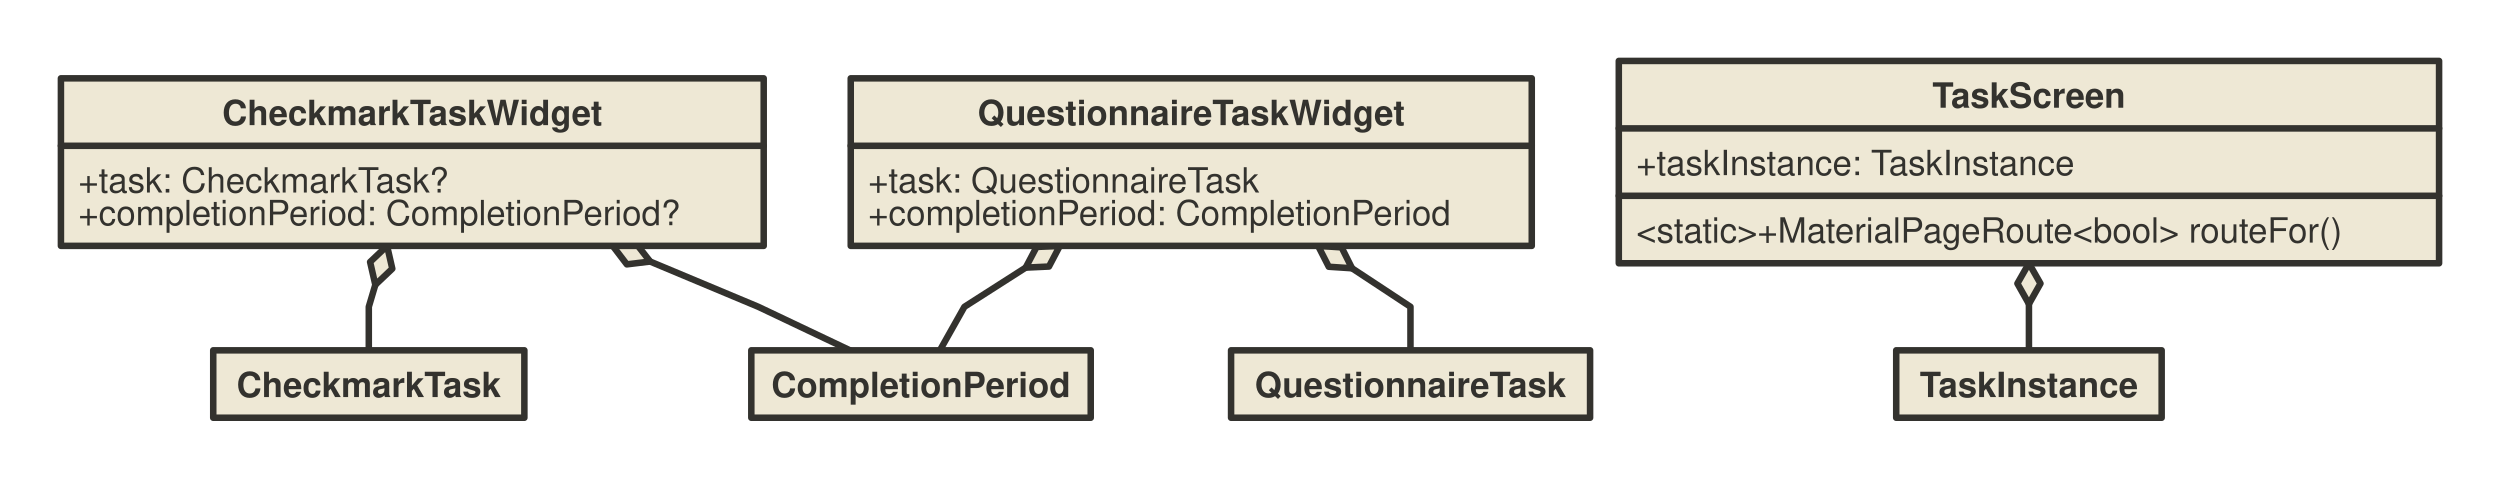
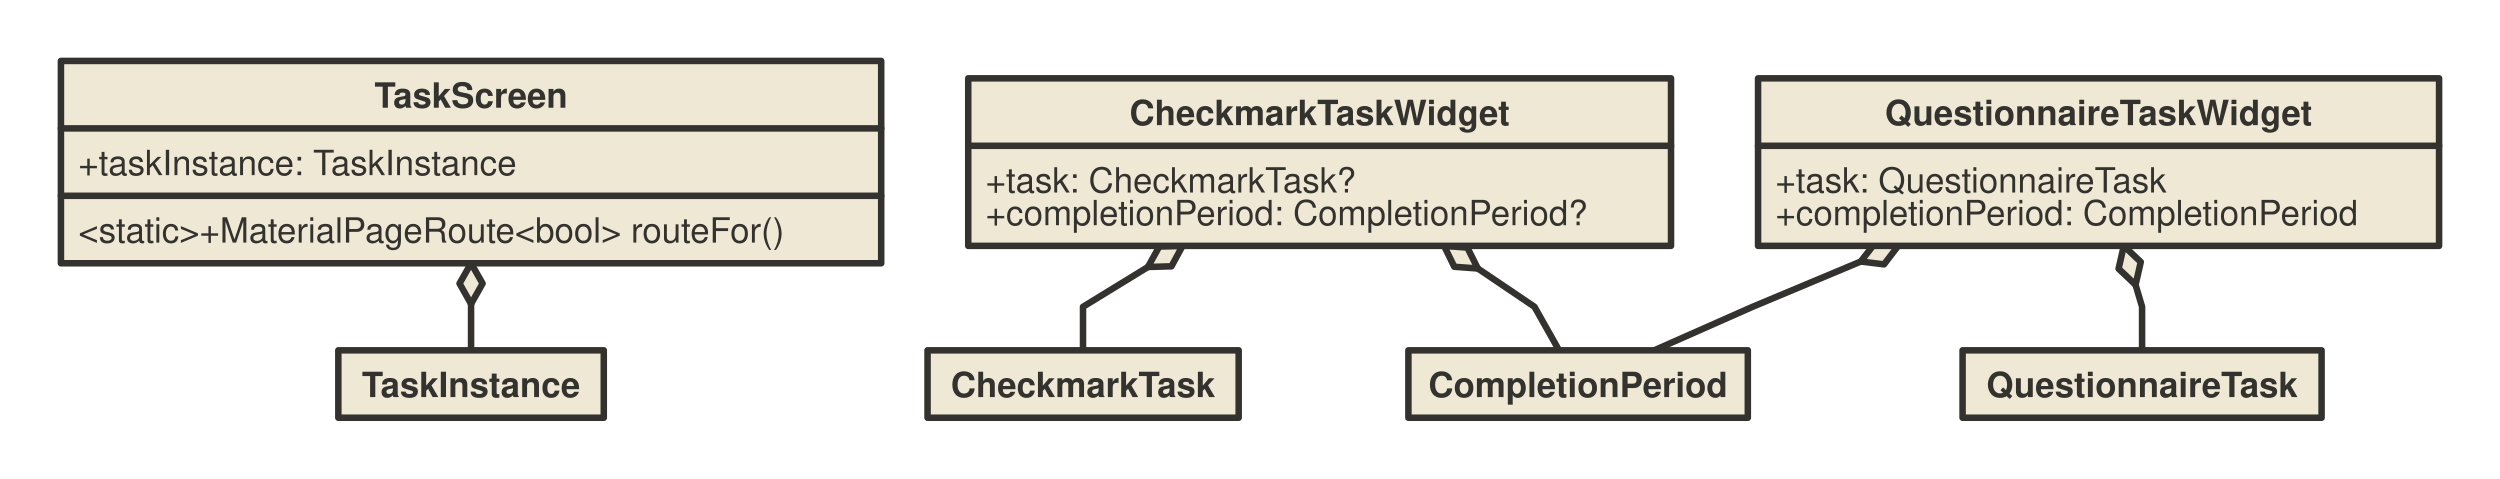
<svg xmlns="http://www.w3.org/2000/svg" version="1.1" baseProfile="full" width="1149.0" height="220.0" viewbox="0 0 1149 220">
  <g stroke-width="1.0" text-align="left" font="12pt Helvetica, Arial, sans-serif" font-size="12pt" font-family="Helvetica" font-weight="bold" font-style="normal">
    <g font-family="Helvetica" font-size="12pt" font-weight="bold" font-style="normal" stroke-width="3.0" stroke-linejoin="round" stroke-linecap="round" stroke="#33322E">
      <g stroke="transparent" fill="transparent">
        <rect x="0.0" y="0.0" height="220.0" width="1149.0" stroke="none" />
      </g>
      <g transform="translate(8, 8)" fill="#33322E">
        <g transform="translate(20, 20)" fill="#33322E" font-family="Helvetica" font-size="12pt" font-weight="normal" font-style="normal">
-           <path d="M144.5 102.9 L141.5 113 L141.5 133 L141.5 133.0 " fill="none" />
+           <path d="M188.5 111.7 L188.5 113 L188.5 133 L188.5 133.0 " fill="none" />
          <g fill="#eee8d5">
-             <path d="M152.3 95.5 L144.5 102.9 L142.1 92.4 L149.9 85.0 Z" />
+             <path d="M193.8 102.3 L188.5 111.7 L183.2 102.3 L188.5 93.0 Z" />
          </g>
-           <path d="M270.8 92.2 L320.5 113 L362.613 133 L362.6 133.0 " fill="none" />
+           <path d="M499.6 94.7 L469.75 113 L469.75 133 L469.8 133.0 " fill="none" />
          <g fill="#eee8d5">
-             <path d="M264.2 83.7 L270.8 92.2 L260.1 93.5 L253.6 85.0 Z" />
+             <path d="M510.4 94.4 L499.6 94.7 L504.8 85.3 L515.5 85.0 Z" />
          </g>
-           <path d="M593.4 95.3 L620.25 113 L620.25 133 L620.3 133.0 " fill="none" />
+           <path d="M651.2 95.4 L677.25 113 L688.518 133 L688.5 133.0 " fill="none" />
          <g fill="#eee8d5">
-             <path d="M588.6 85.7 L593.4 95.3 L582.7 94.6 L577.8 85.0 Z" />
+             <path d="M646.4 85.8 L651.2 95.4 L640.4 94.6 L635.7 85.0 Z" />
          </g>
-           <path d="M443.4 95.0 L415.25 113 L403.982 133 L404.0 133.0 " fill="none" />
+           <path d="M953.5 102.9 L956.5 113 L956.5 133 L956.5 133.0 " fill="none" />
          <g fill="#eee8d5">
-             <path d="M454.1 94.5 L443.4 95.0 L448.4 85.5 L459.1 85.0 Z" />
+             <path d="M955.9 92.4 L953.5 102.9 L945.7 95.5 L948.1 85.0 Z" />
          </g>
-           <path d="M904.5 111.7 L904.5 113 L904.5 133 L904.5 133.0 " fill="none" />
+           <path d="M827.2 92.2 L777.5 113 L732.289 133 L732.3 133.0 " fill="none" />
          <g fill="#eee8d5">
-             <path d="M909.8 102.3 L904.5 111.7 L899.2 102.3 L904.5 93.0 Z" />
+             <path d="M837.9 93.5 L827.2 92.2 L833.8 83.7 L844.4 85.0 Z" />
+           </g>
+           <g data-name="TaskScreen">
+             <g fill="#eee8d5" stroke="#33322E" data-name="TaskScreen">
+               <rect x="0.0" y="0.0" height="93.0" width="377.0" data-name="TaskScreen" />
+               <path d="M0.0 31.0 L377.0 31.0" fill="none" data-name="TaskScreen" />
+               <path d="M0.0 62.0 L377.0 62.0" fill="none" data-name="TaskScreen" />
+             </g>
+             <g transform="translate(0, 0)" font-family="Helvetica" font-size="12pt" font-weight="bold" font-style="normal" data-name="TaskScreen">
+               <g transform="translate(8, 8)" fill="#33322E" text-align="center" data-name="TaskScreen">
+                 <text x="180.5" y="13.5" stroke="none" text-anchor="middle" data-name="TaskScreen">TaskScreen</text>
+               </g>
+             </g>
+             <g transform="translate(0, 31)" font-family="Helvetica" font-size="12pt" font-weight="normal" font-style="normal" data-name="TaskScreen">
+               <g transform="translate(8, 8)" fill="#33322E" text-align="left" data-name="TaskScreen">
+                 <text x="0.0" y="13.5" stroke="none" data-name="TaskScreen">+taskInstance: TaskInstance</text>
+               </g>
+             </g>
+             <g transform="translate(0, 62)" font-family="Helvetica" font-size="12pt" font-weight="normal" font-style="normal" data-name="TaskScreen">
+               <g transform="translate(8, 8)" fill="#33322E" text-align="left" data-name="TaskScreen">
+                 <text x="0.0" y="13.5" stroke="none" data-name="TaskScreen">&lt;static&gt;+MaterialPageRoute&lt;bool&gt; routeFor()</text>
+               </g>
+             </g>
+           </g>
+           <g data-name="TaskInstance">
+             <g fill="#eee8d5" stroke="#33322E" data-name="TaskInstance">
+               <rect x="127.5" y="133.0" height="31.0" width="122.0" data-name="TaskInstance" />
+             </g>
+             <g transform="translate(127.5, 133)" font-family="Helvetica" font-size="12pt" font-weight="bold" font-style="normal" data-name="TaskInstance">
+               <g transform="translate(8, 8)" fill="#33322E" text-align="center" data-name="TaskInstance">
+                 <text x="53.0" y="13.5" stroke="none" text-anchor="middle" data-name="TaskInstance">TaskInstance</text>
+               </g>
+             </g>
          </g>
          <g data-name="CheckmarkTaskWidget">
            <g fill="#eee8d5" stroke="#33322E" data-name="CheckmarkTaskWidget">
-               <rect x="0.0" y="8.0" height="77.0" width="323.0" data-name="CheckmarkTaskWidget" />
-               <path d="M0.0 39.0 L323.0 39.0" fill="none" data-name="CheckmarkTaskWidget" />
+               <rect x="417.0" y="8.0" height="77.0" width="323.0" data-name="CheckmarkTaskWidget" />
+               <path d="M417.0 39.0 L740.0 39.0" fill="none" data-name="CheckmarkTaskWidget" />
            </g>
-             <g transform="translate(0, 8)" font-family="Helvetica" font-size="12pt" font-weight="bold" font-style="normal" data-name="CheckmarkTaskWidget">
+             <g transform="translate(417, 8)" font-family="Helvetica" font-size="12pt" font-weight="bold" font-style="normal" data-name="CheckmarkTaskWidget">
              <g transform="translate(8, 8)" fill="#33322E" text-align="center" data-name="CheckmarkTaskWidget">
                <text x="153.5" y="13.5" stroke="none" text-anchor="middle" data-name="CheckmarkTaskWidget">CheckmarkTaskWidget</text>
              </g>
            </g>
-             <g transform="translate(0, 39)" font-family="Helvetica" font-size="12pt" font-weight="normal" font-style="normal" data-name="CheckmarkTaskWidget">
+             <g transform="translate(417, 39)" font-family="Helvetica" font-size="12pt" font-weight="normal" font-style="normal" data-name="CheckmarkTaskWidget">
              <g transform="translate(8, 8)" fill="#33322E" text-align="left" data-name="CheckmarkTaskWidget">
                <text x="0.0" y="13.5" stroke="none" data-name="CheckmarkTaskWidget">+task: CheckmarkTask?</text>
                <text x="0.0" y="28.5" stroke="none" data-name="CheckmarkTaskWidget">+completionPeriod: CompletionPeriod?</text>
              </g>
            </g>
          </g>
          <g data-name="CheckmarkTask">
            <g fill="#eee8d5" stroke="#33322E" data-name="CheckmarkTask">
-               <rect x="70.0" y="133.0" height="31.0" width="143.0" data-name="CheckmarkTask" />
+               <rect x="398.3" y="133.0" height="31.0" width="143.0" data-name="CheckmarkTask" />
            </g>
-             <g transform="translate(70, 133)" font-family="Helvetica" font-size="12pt" font-weight="bold" font-style="normal" data-name="CheckmarkTask">
+             <g transform="translate(398.25, 133)" font-family="Helvetica" font-size="12pt" font-weight="bold" font-style="normal" data-name="CheckmarkTask">
              <g transform="translate(8, 8)" fill="#33322E" text-align="center" data-name="CheckmarkTask">
                <text x="63.5" y="13.5" stroke="none" text-anchor="middle" data-name="CheckmarkTask">CheckmarkTask</text>
              </g>
            </g>
          </g>
          <g data-name="CompletionPeriod">
            <g fill="#eee8d5" stroke="#33322E" data-name="CompletionPeriod">
-               <rect x="317.3" y="133.0" height="31.0" width="156.0" data-name="CompletionPeriod" />
+               <rect x="619.3" y="133.0" height="31.0" width="156.0" data-name="CompletionPeriod" />
            </g>
-             <g transform="translate(317.25, 133)" font-family="Helvetica" font-size="12pt" font-weight="bold" font-style="normal" data-name="CompletionPeriod">
+             <g transform="translate(619.25, 133)" font-family="Helvetica" font-size="12pt" font-weight="bold" font-style="normal" data-name="CompletionPeriod">
              <g transform="translate(8, 8)" fill="#33322E" text-align="center" data-name="CompletionPeriod">
                <text x="70.0" y="13.5" stroke="none" text-anchor="middle" data-name="CompletionPeriod">CompletionPeriod</text>
              </g>
            </g>
          </g>
          <g data-name="QuestionnaireTaskWidget">
            <g fill="#eee8d5" stroke="#33322E" data-name="QuestionnaireTaskWidget">
-               <rect x="363.0" y="8.0" height="77.0" width="313.0" data-name="QuestionnaireTaskWidget" />
-               <path d="M363.0 39.0 L676.0 39.0" fill="none" data-name="QuestionnaireTaskWidget" />
+               <rect x="780.0" y="8.0" height="77.0" width="313.0" data-name="QuestionnaireTaskWidget" />
+               <path d="M780.0 39.0 L1093.0 39.0" fill="none" data-name="QuestionnaireTaskWidget" />
            </g>
-             <g transform="translate(363, 8)" font-family="Helvetica" font-size="12pt" font-weight="bold" font-style="normal" data-name="QuestionnaireTaskWidget">
+             <g transform="translate(780, 8)" font-family="Helvetica" font-size="12pt" font-weight="bold" font-style="normal" data-name="QuestionnaireTaskWidget">
              <g transform="translate(8, 8)" fill="#33322E" text-align="center" data-name="QuestionnaireTaskWidget">
                <text x="148.5" y="13.5" stroke="none" text-anchor="middle" data-name="QuestionnaireTaskWidget">QuestionnaireTaskWidget</text>
              </g>
            </g>
-             <g transform="translate(363, 39)" font-family="Helvetica" font-size="12pt" font-weight="normal" font-style="normal" data-name="QuestionnaireTaskWidget">
+             <g transform="translate(780, 39)" font-family="Helvetica" font-size="12pt" font-weight="normal" font-style="normal" data-name="QuestionnaireTaskWidget">
              <g transform="translate(8, 8)" fill="#33322E" text-align="left" data-name="QuestionnaireTaskWidget">
                <text x="0.0" y="13.5" stroke="none" data-name="QuestionnaireTaskWidget">+task: QuestionnaireTask</text>
                <text x="0.0" y="28.5" stroke="none" data-name="QuestionnaireTaskWidget">+completionPeriod: CompletionPeriod</text>
              </g>
            </g>
          </g>
          <g data-name="QuestionnaireTask">
            <g fill="#eee8d5" stroke="#33322E" data-name="QuestionnaireTask">
-               <rect x="537.8" y="133.0" height="31.0" width="165.0" data-name="QuestionnaireTask" />
+               <rect x="874.0" y="133.0" height="31.0" width="165.0" data-name="QuestionnaireTask" />
            </g>
-             <g transform="translate(537.75, 133)" font-family="Helvetica" font-size="12pt" font-weight="bold" font-style="normal" data-name="QuestionnaireTask">
+             <g transform="translate(874, 133)" font-family="Helvetica" font-size="12pt" font-weight="bold" font-style="normal" data-name="QuestionnaireTask">
              <g transform="translate(8, 8)" fill="#33322E" text-align="center" data-name="QuestionnaireTask">
                <text x="74.5" y="13.5" stroke="none" text-anchor="middle" data-name="QuestionnaireTask">QuestionnaireTask</text>
-               </g>
-             </g>
-           </g>
-           <g data-name="TaskScreen">
-             <g fill="#eee8d5" stroke="#33322E" data-name="TaskScreen">
-               <rect x="716.0" y="0.0" height="93.0" width="377.0" data-name="TaskScreen" />
-               <path d="M716.0 31.0 L1093.0 31.0" fill="none" data-name="TaskScreen" />
-               <path d="M716.0 62.0 L1093.0 62.0" fill="none" data-name="TaskScreen" />
-             </g>
-             <g transform="translate(716, 0)" font-family="Helvetica" font-size="12pt" font-weight="bold" font-style="normal" data-name="TaskScreen">
-               <g transform="translate(8, 8)" fill="#33322E" text-align="center" data-name="TaskScreen">
-                 <text x="180.5" y="13.5" stroke="none" text-anchor="middle" data-name="TaskScreen">TaskScreen</text>
-               </g>
-             </g>
-             <g transform="translate(716, 31)" font-family="Helvetica" font-size="12pt" font-weight="normal" font-style="normal" data-name="TaskScreen">
-               <g transform="translate(8, 8)" fill="#33322E" text-align="left" data-name="TaskScreen">
-                 <text x="0.0" y="13.5" stroke="none" data-name="TaskScreen">+taskInstance: TaskInstance</text>
-               </g>
-             </g>
-             <g transform="translate(716, 62)" font-family="Helvetica" font-size="12pt" font-weight="normal" font-style="normal" data-name="TaskScreen">
-               <g transform="translate(8, 8)" fill="#33322E" text-align="left" data-name="TaskScreen">
-                 <text x="0.0" y="13.5" stroke="none" data-name="TaskScreen">&lt;static&gt;+MaterialPageRoute&lt;bool&gt; routeFor()</text>
-               </g>
-             </g>
-           </g>
-           <g data-name="TaskInstance">
-             <g fill="#eee8d5" stroke="#33322E" data-name="TaskInstance">
-               <rect x="843.5" y="133.0" height="31.0" width="122.0" data-name="TaskInstance" />
-             </g>
-             <g transform="translate(843.5, 133)" font-family="Helvetica" font-size="12pt" font-weight="bold" font-style="normal" data-name="TaskInstance">
-               <g transform="translate(8, 8)" fill="#33322E" text-align="center" data-name="TaskInstance">
-                 <text x="53.0" y="13.5" stroke="none" text-anchor="middle" data-name="TaskInstance">TaskInstance</text>
              </g>
            </g>
          </g>
        </g>
      </g>
    </g>
  </g>
</svg>
